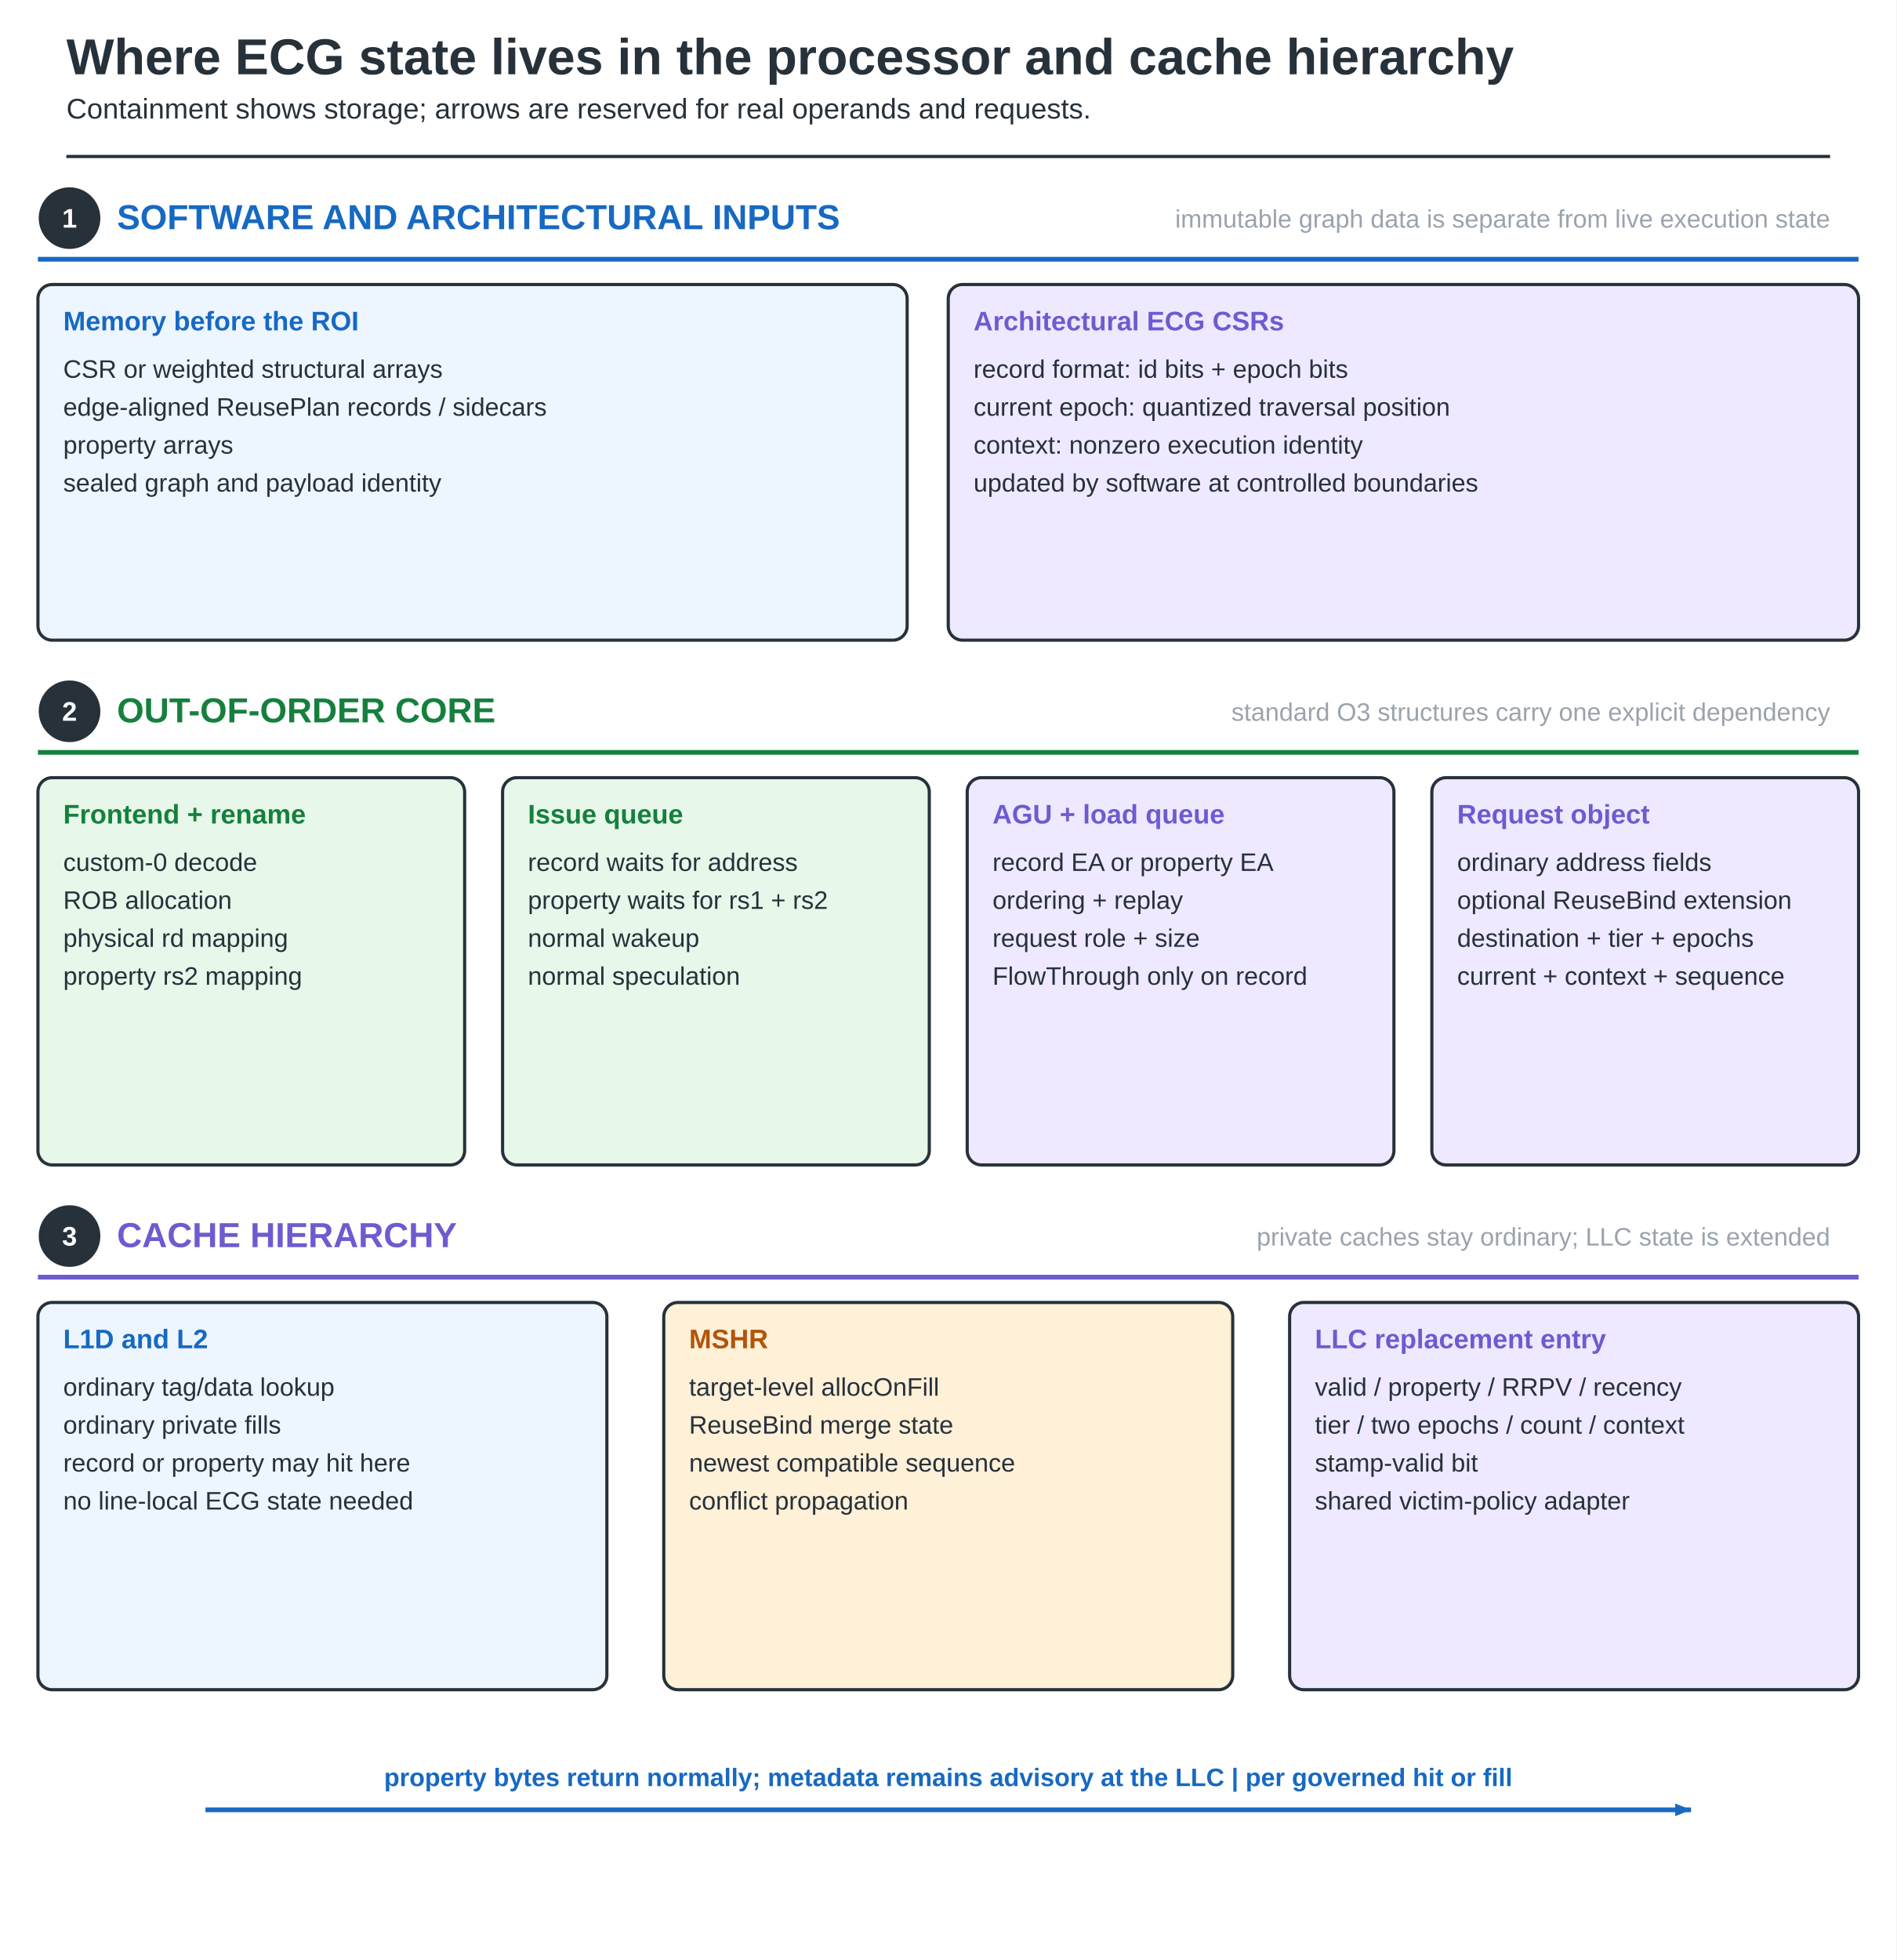
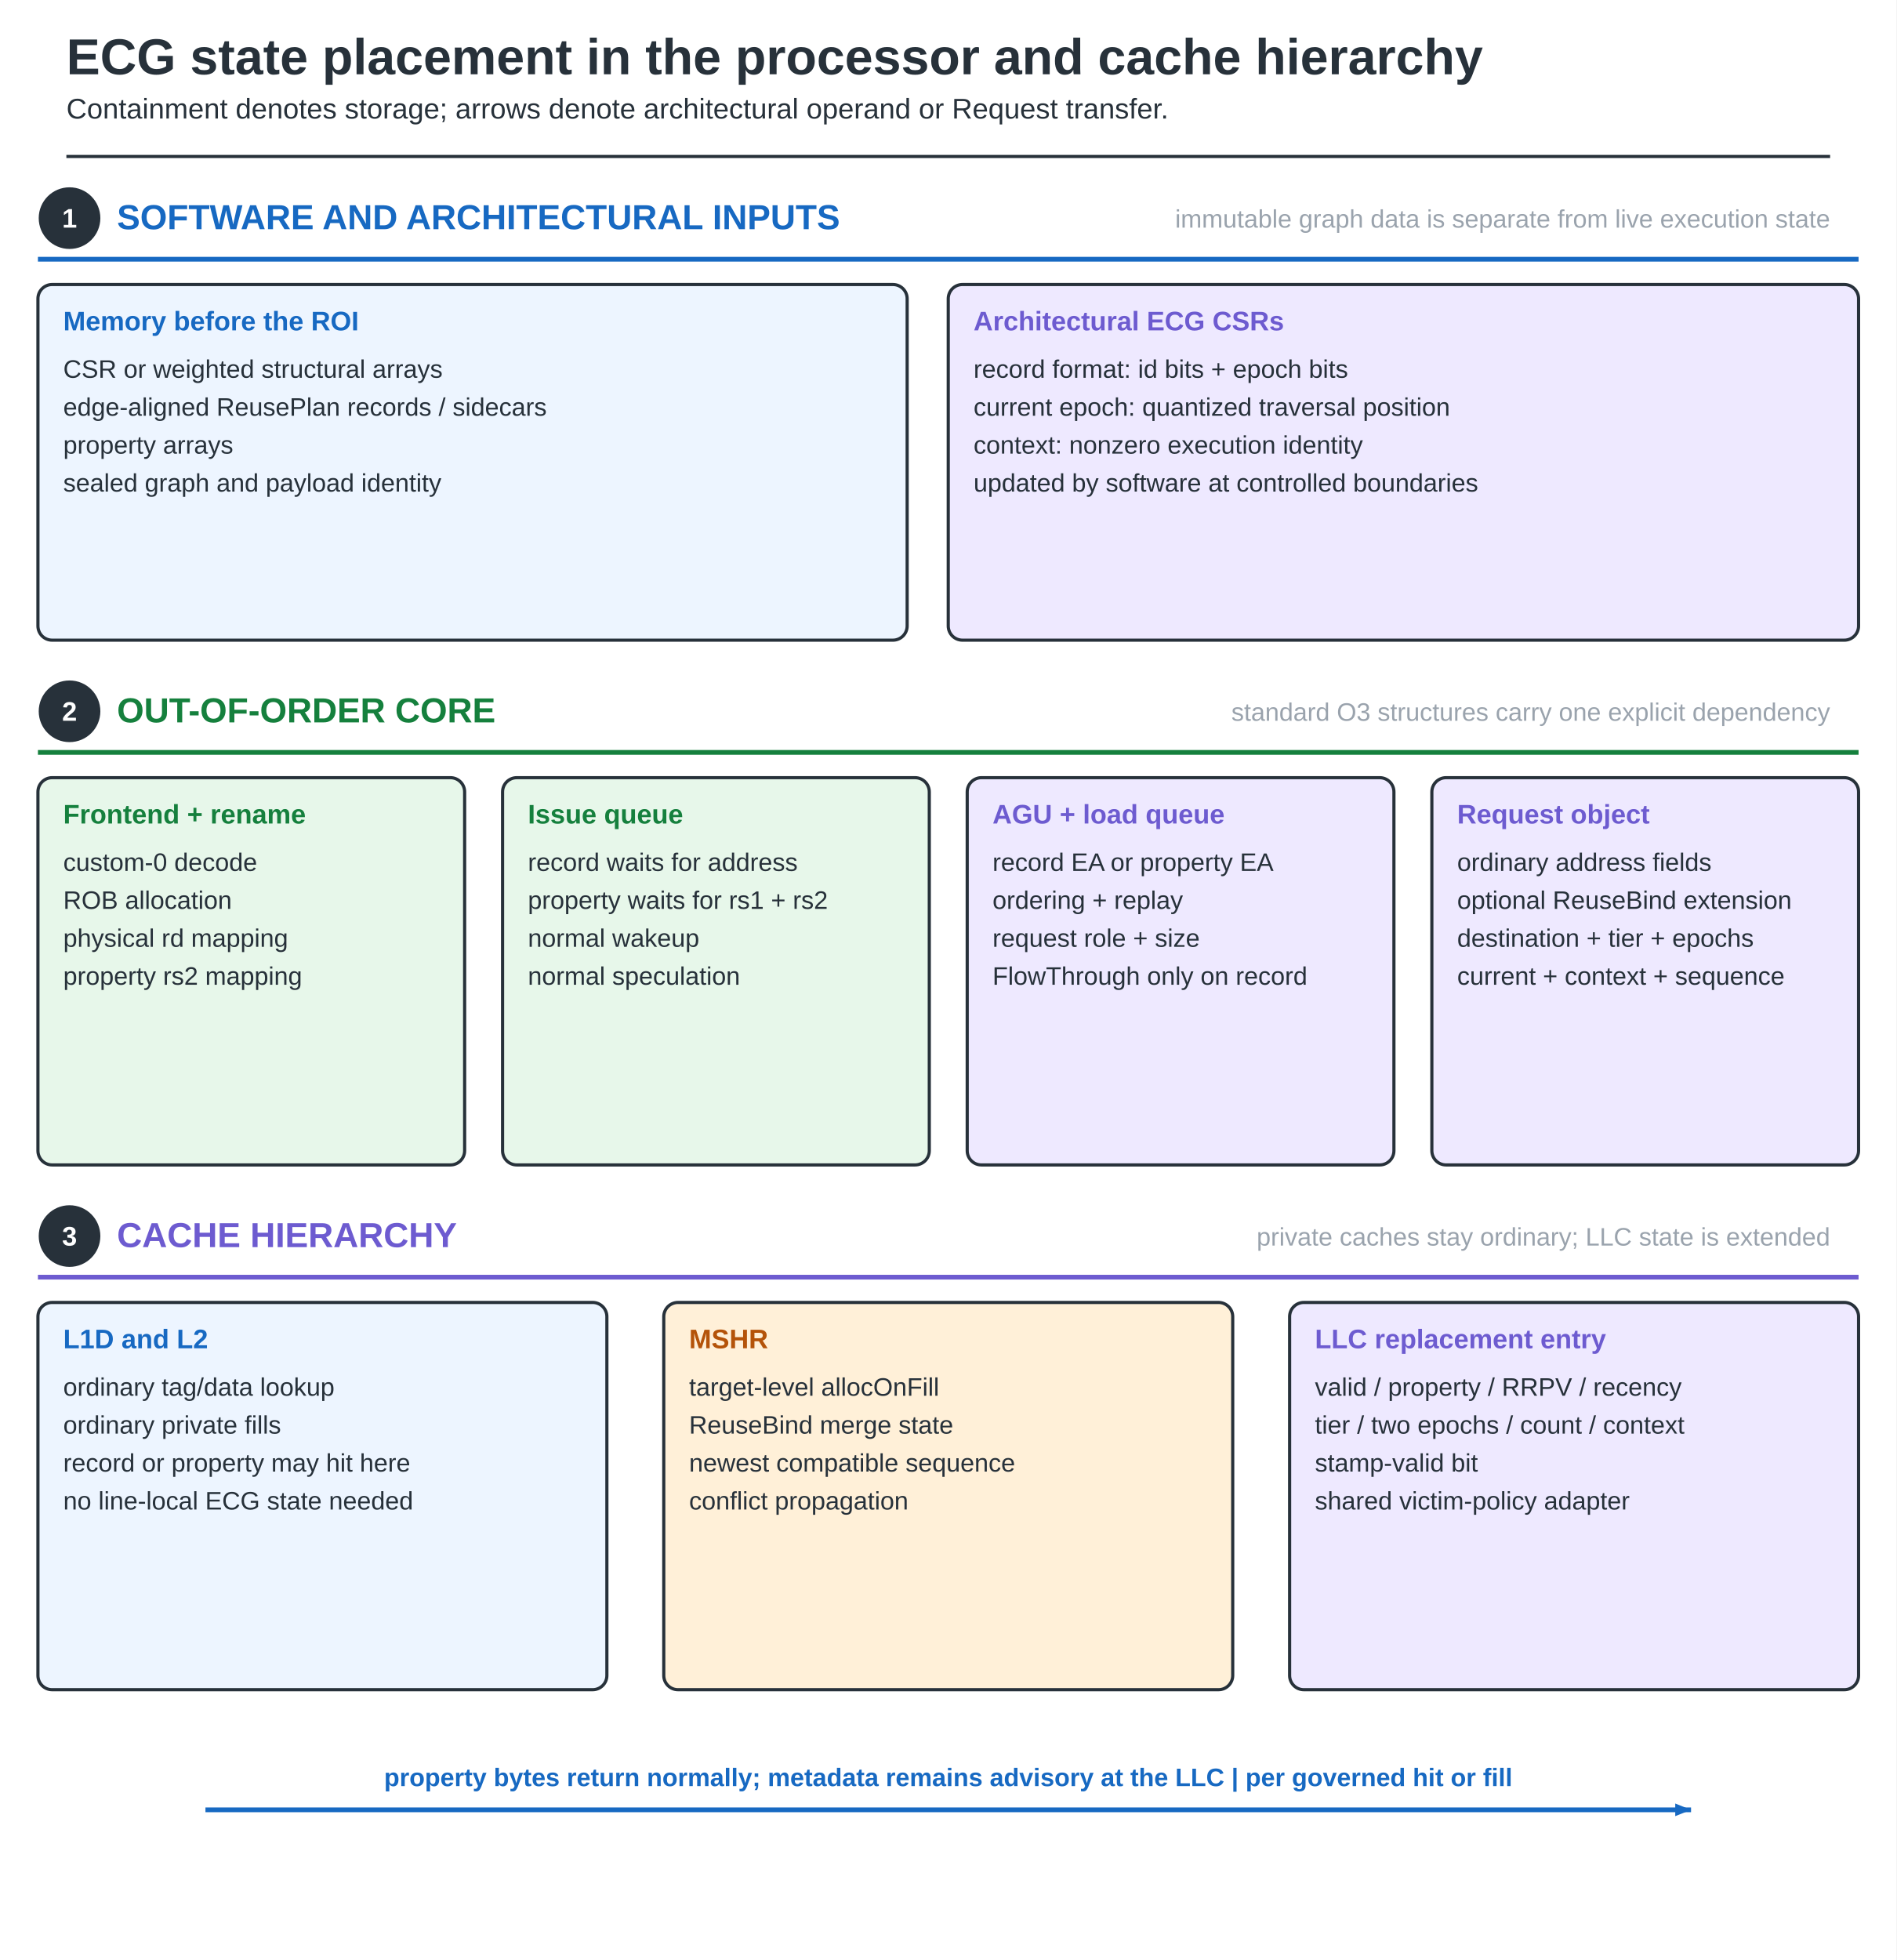
<svg xmlns="http://www.w3.org/2000/svg" width="1200" height="1240" viewBox="0 0 1200 1240" role="img" aria-labelledby="title desc" fill="#27313A" data-figure-schema="ecg-public/v1">
  <defs>
    <marker id="arrow-blue" viewBox="0 0 10 8" markerWidth="10" markerHeight="8" refX="10" refY="4" orient="auto" markerUnits="userSpaceOnUse">
      <path d="M0 0 L10 4 L0 8 Z" fill="#1769C2" />
    </marker>
    <marker id="arrow-green" viewBox="0 0 10 8" markerWidth="10" markerHeight="8" refX="10" refY="4" orient="auto" markerUnits="userSpaceOnUse">
      <path d="M0 0 L10 4 L0 8 Z" fill="#15803D" />
    </marker>
    <marker id="arrow-amber" viewBox="0 0 10 8" markerWidth="10" markerHeight="8" refX="10" refY="4" orient="auto" markerUnits="userSpaceOnUse">
      <path d="M0 0 L10 4 L0 8 Z" fill="#B45309" />
    </marker>
    <marker id="arrow-red" viewBox="0 0 10 8" markerWidth="10" markerHeight="8" refX="10" refY="4" orient="auto" markerUnits="userSpaceOnUse">
      <path d="M0 0 L10 4 L0 8 Z" fill="#B42318" />
    </marker>
    <marker id="arrow-purple" viewBox="0 0 10 8" markerWidth="10" markerHeight="8" refX="10" refY="4" orient="auto" markerUnits="userSpaceOnUse">
      <path d="M0 0 L10 4 L0 8 Z" fill="#6D5BD0" />
    </marker>
    <marker id="arrow-gray" viewBox="0 0 10 8" markerWidth="10" markerHeight="8" refX="10" refY="4" orient="auto" markerUnits="userSpaceOnUse">
      <path d="M0 0 L10 4 L0 8 Z" fill="#9AA3AD" />
    </marker>
    <marker id="arrow-ink" viewBox="0 0 10 8" markerWidth="10" markerHeight="8" refX="10" refY="4" orient="auto" markerUnits="userSpaceOnUse">
      <path d="M0 0 L10 4 L0 8 Z" fill="#27313A" />
    </marker>
    <style>
      :root { color-scheme: light dark; }
      @media (prefers-color-scheme: dark) {
        [fill="#FFFFFF"]{fill:#1E2327}[stroke="#FFFFFF"]{stroke:#1E2327}
        [fill="#F8F6EC"]{fill:#252A2E}[stroke="#F8F6EC"]{stroke:#252A2E}
        [fill="#EDF5FF"]{fill:#273846}[stroke="#EDF5FF"]{stroke:#273846}
        [fill="#E7F7EA"]{fill:#24382A}[stroke="#E7F7EA"]{stroke:#24382A}
        [fill="#FFF0D8"]{fill:#3B3122}[stroke="#FFF0D8"]{stroke:#3B3122}
        [fill="#F7DEDC"]{fill:#3D292A}[stroke="#F7DEDC"]{stroke:#3D292A}
        [fill="#EEE9FF"]{fill:#302C3C}[stroke="#EEE9FF"]{stroke:#302C3C}
        [fill="#27313A"]{fill:#ECE7DD}[stroke="#27313A"]{stroke:#ECE7DD}
        [fill="#9AA3AD"]{fill:#747D86}[stroke="#9AA3AD"]{stroke:#747D86}
        [fill="#1769C2"]{fill:#63A8FF}[stroke="#1769C2"]{stroke:#63A8FF}
        [fill="#15803D"]{fill:#63D68B}[stroke="#15803D"]{stroke:#63D68B}
        [fill="#B45309"]{fill:#F0B35A}[stroke="#B45309"]{stroke:#F0B35A}
        [fill="#6D5BD0"]{fill:#A79BF0}[stroke="#6D5BD0"]{stroke:#A79BF0}
        [fill="#B42318"]{fill:#F09B95}[stroke="#B42318"]{stroke:#F09B95}
      }
      .sans{font-family:Arial,Helvetica,sans-serif}
      .mono{font-family:"SFMono-Regular",Consolas,monospace}
      .title{font-size:32px;font-weight:700}
      .subtitle{font-size:18px}
      .heading{font-size:22px;font-weight:700}
      .label{font-size:17px;font-weight:700}
      .body{font-size:16px}
</style>
  </defs>
  <rect x="0" y="0" width="1200" height="1240" fill="#FFFFFF" />
-   <text x="42" y="47" text-anchor="start" class="sans title" fill="#27313A" font-weight="700">Where ECG state lives in the processor and cache hierarchy</text>
-   <text x="42" y="75" text-anchor="start" class="sans subtitle" fill="#27313A">Containment shows storage; arrows are reserved for real operands and requests.</text>
+   <text x="42" y="47" text-anchor="start" class="sans title" fill="#27313A" font-weight="700">ECG state placement in the processor and cache hierarchy</text>
+   <text x="42" y="75" text-anchor="start" class="sans subtitle" fill="#27313A">Containment denotes storage; arrows denote architectural operand or Request transfer.</text>
  <line x1="42" y1="99" x2="1158" y2="99" stroke="#27313A" stroke-width="2" />
  <circle cx="44" cy="138" r="19" fill="#27313A" stroke="#27313A" stroke-width="1" />
  <text x="44" y="144" text-anchor="middle" class="sans label" fill="#FFFFFF" font-weight="700">1</text>
  <text x="74" y="145" text-anchor="start" class="sans heading" fill="#1769C2" font-weight="700">SOFTWARE AND ARCHITECTURAL INPUTS</text>
  <text x="1158" y="144" text-anchor="end" class="sans body" fill="#9AA3AD">immutable graph data is separate from live execution state</text>
  <line x1="24" y1="164" x2="1176" y2="164" stroke="#1769C2" stroke-width="3" />
  <rect x="24" y="180" width="550" height="225" rx="9" fill="#EDF5FF" stroke="#27313A" stroke-width="2" />
  <text x="40" y="209" text-anchor="start" class="sans label" fill="#1769C2" font-weight="700">Memory before the ROI</text>
  <text x="40" y="239" text-anchor="start" class="sans body" fill="#27313A">CSR or weighted structural arrays</text>
  <text x="40" y="263" text-anchor="start" class="sans body" fill="#27313A">edge-aligned ReusePlan records / sidecars</text>
  <text x="40" y="287" text-anchor="start" class="sans body" fill="#27313A">property arrays</text>
  <text x="40" y="311" text-anchor="start" class="sans body" fill="#27313A">sealed graph and payload identity</text>
  <rect x="600" y="180" width="576" height="225" rx="9" fill="#EEE9FF" stroke="#27313A" stroke-width="2" />
  <text x="616" y="209" text-anchor="start" class="sans label" fill="#6D5BD0" font-weight="700">Architectural ECG CSRs</text>
  <text x="616" y="239" text-anchor="start" class="sans body" fill="#27313A">record format: id bits + epoch bits</text>
  <text x="616" y="263" text-anchor="start" class="sans body" fill="#27313A">current epoch: quantized traversal position</text>
  <text x="616" y="287" text-anchor="start" class="sans body" fill="#27313A">context: nonzero execution identity</text>
  <text x="616" y="311" text-anchor="start" class="sans body" fill="#27313A">updated by software at controlled boundaries</text>
  <circle cx="44" cy="450" r="19" fill="#27313A" stroke="#27313A" stroke-width="1" />
  <text x="44" y="456" text-anchor="middle" class="sans label" fill="#FFFFFF" font-weight="700">2</text>
  <text x="74" y="457" text-anchor="start" class="sans heading" fill="#15803D" font-weight="700">OUT-OF-ORDER CORE</text>
  <text x="1158" y="456" text-anchor="end" class="sans body" fill="#9AA3AD">standard O3 structures carry one explicit dependency</text>
  <line x1="24" y1="476" x2="1176" y2="476" stroke="#15803D" stroke-width="3" />
  <rect x="24" y="492" width="270" height="245" rx="9" fill="#E7F7EA" stroke="#27313A" stroke-width="2" />
  <text x="40" y="521" text-anchor="start" class="sans label" fill="#15803D" font-weight="700">Frontend + rename</text>
  <text x="40" y="551" text-anchor="start" class="sans body" fill="#27313A">custom-0 decode</text>
  <text x="40" y="575" text-anchor="start" class="sans body" fill="#27313A">ROB allocation</text>
  <text x="40" y="599" text-anchor="start" class="sans body" fill="#27313A">physical rd mapping</text>
  <text x="40" y="623" text-anchor="start" class="sans body" fill="#27313A">property rs2 mapping</text>
  <rect x="318" y="492" width="270" height="245" rx="9" fill="#E7F7EA" stroke="#27313A" stroke-width="2" />
  <text x="334" y="521" text-anchor="start" class="sans label" fill="#15803D" font-weight="700">Issue queue</text>
  <text x="334" y="551" text-anchor="start" class="sans body" fill="#27313A">record waits for address</text>
  <text x="334" y="575" text-anchor="start" class="sans body" fill="#27313A">property waits for rs1 + rs2</text>
  <text x="334" y="599" text-anchor="start" class="sans body" fill="#27313A">normal wakeup</text>
  <text x="334" y="623" text-anchor="start" class="sans body" fill="#27313A">normal speculation</text>
  <rect x="612" y="492" width="270" height="245" rx="9" fill="#EEE9FF" stroke="#27313A" stroke-width="2" />
  <text x="628" y="521" text-anchor="start" class="sans label" fill="#6D5BD0" font-weight="700">AGU + load queue</text>
  <text x="628" y="551" text-anchor="start" class="sans body" fill="#27313A">record EA or property EA</text>
  <text x="628" y="575" text-anchor="start" class="sans body" fill="#27313A">ordering + replay</text>
  <text x="628" y="599" text-anchor="start" class="sans body" fill="#27313A">request role + size</text>
  <text x="628" y="623" text-anchor="start" class="sans body" fill="#27313A">FlowThrough only on record</text>
  <rect x="906" y="492" width="270" height="245" rx="9" fill="#EEE9FF" stroke="#27313A" stroke-width="2" />
  <text x="922" y="521" text-anchor="start" class="sans label" fill="#6D5BD0" font-weight="700">Request object</text>
  <text x="922" y="551" text-anchor="start" class="sans body" fill="#27313A">ordinary address fields</text>
  <text x="922" y="575" text-anchor="start" class="sans body" fill="#27313A">optional ReuseBind extension</text>
  <text x="922" y="599" text-anchor="start" class="sans body" fill="#27313A">destination + tier + epochs</text>
  <text x="922" y="623" text-anchor="start" class="sans body" fill="#27313A">current + context + sequence</text>
  <circle cx="44" cy="782" r="19" fill="#27313A" stroke="#27313A" stroke-width="1" />
  <text x="44" y="788" text-anchor="middle" class="sans label" fill="#FFFFFF" font-weight="700">3</text>
  <text x="74" y="789" text-anchor="start" class="sans heading" fill="#6D5BD0" font-weight="700">CACHE HIERARCHY</text>
  <text x="1158" y="788" text-anchor="end" class="sans body" fill="#9AA3AD">private caches stay ordinary; LLC state is extended</text>
  <line x1="24" y1="808" x2="1176" y2="808" stroke="#6D5BD0" stroke-width="3" />
  <rect x="24" y="824" width="360" height="245" rx="9" fill="#EDF5FF" stroke="#27313A" stroke-width="2" />
  <text x="40" y="853" text-anchor="start" class="sans label" fill="#1769C2" font-weight="700">L1D and L2</text>
  <text x="40" y="883" text-anchor="start" class="sans body" fill="#27313A">ordinary tag/data lookup</text>
  <text x="40" y="907" text-anchor="start" class="sans body" fill="#27313A">ordinary private fills</text>
  <text x="40" y="931" text-anchor="start" class="sans body" fill="#27313A">record or property may hit here</text>
  <text x="40" y="955" text-anchor="start" class="sans body" fill="#27313A">no line-local ECG state needed</text>
  <rect x="420" y="824" width="360" height="245" rx="9" fill="#FFF0D8" stroke="#27313A" stroke-width="2" />
  <text x="436" y="853" text-anchor="start" class="sans label" fill="#B45309" font-weight="700">MSHR</text>
  <text x="436" y="883" text-anchor="start" class="sans body" fill="#27313A">target-level allocOnFill</text>
  <text x="436" y="907" text-anchor="start" class="sans body" fill="#27313A">ReuseBind merge state</text>
  <text x="436" y="931" text-anchor="start" class="sans body" fill="#27313A">newest compatible sequence</text>
  <text x="436" y="955" text-anchor="start" class="sans body" fill="#27313A">conflict propagation</text>
  <rect x="816" y="824" width="360" height="245" rx="9" fill="#EEE9FF" stroke="#27313A" stroke-width="2" />
  <text x="832" y="853" text-anchor="start" class="sans label" fill="#6D5BD0" font-weight="700">LLC replacement entry</text>
  <text x="832" y="883" text-anchor="start" class="sans body" fill="#27313A">valid / property / RRPV / recency</text>
  <text x="832" y="907" text-anchor="start" class="sans body" fill="#27313A">tier / two epochs / count / context</text>
  <text x="832" y="931" text-anchor="start" class="sans body" fill="#27313A">stamp-valid bit</text>
  <text x="832" y="955" text-anchor="start" class="sans body" fill="#27313A">shared victim-policy adapter</text>
  <path d="M130 1145 L1070 1145" fill="none" stroke="#1769C2" stroke-width="3" marker-end="url(#arrow-blue)" data-flow-kind="transfer" data-flow-label="property bytes return normally; metadata remains advisory at the LLC" data-flow-cadence="per governed hit or fill" />
  <text x="600" y="1130" text-anchor="middle" class="sans body" fill="#1769C2" font-weight="700">property bytes return normally; metadata remains advisory at the LLC | per governed hit or fill</text>
</svg>
